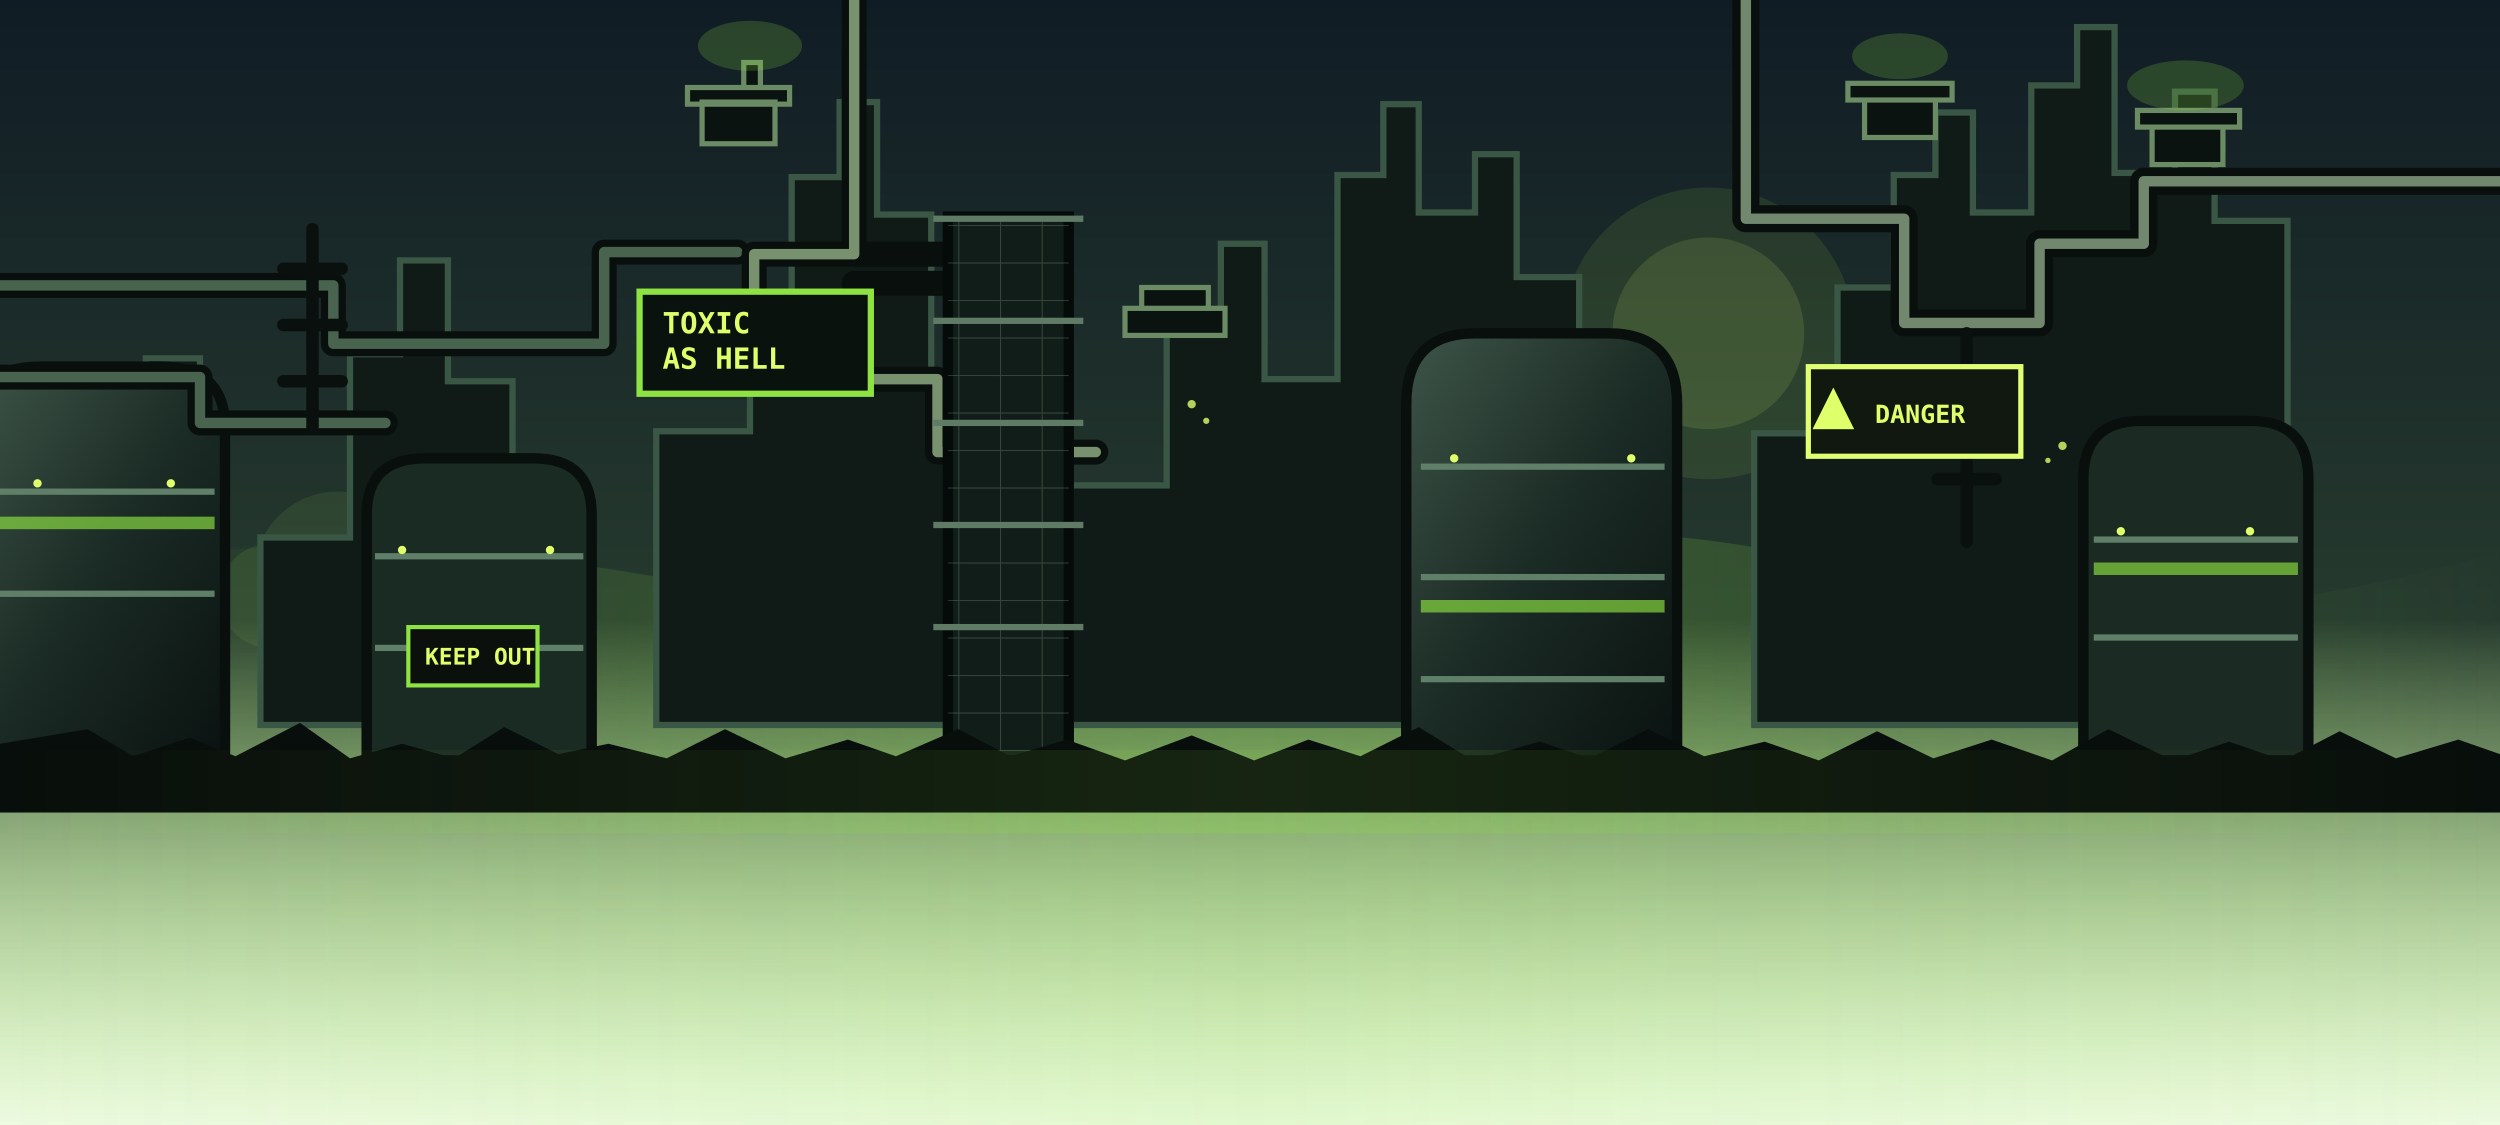
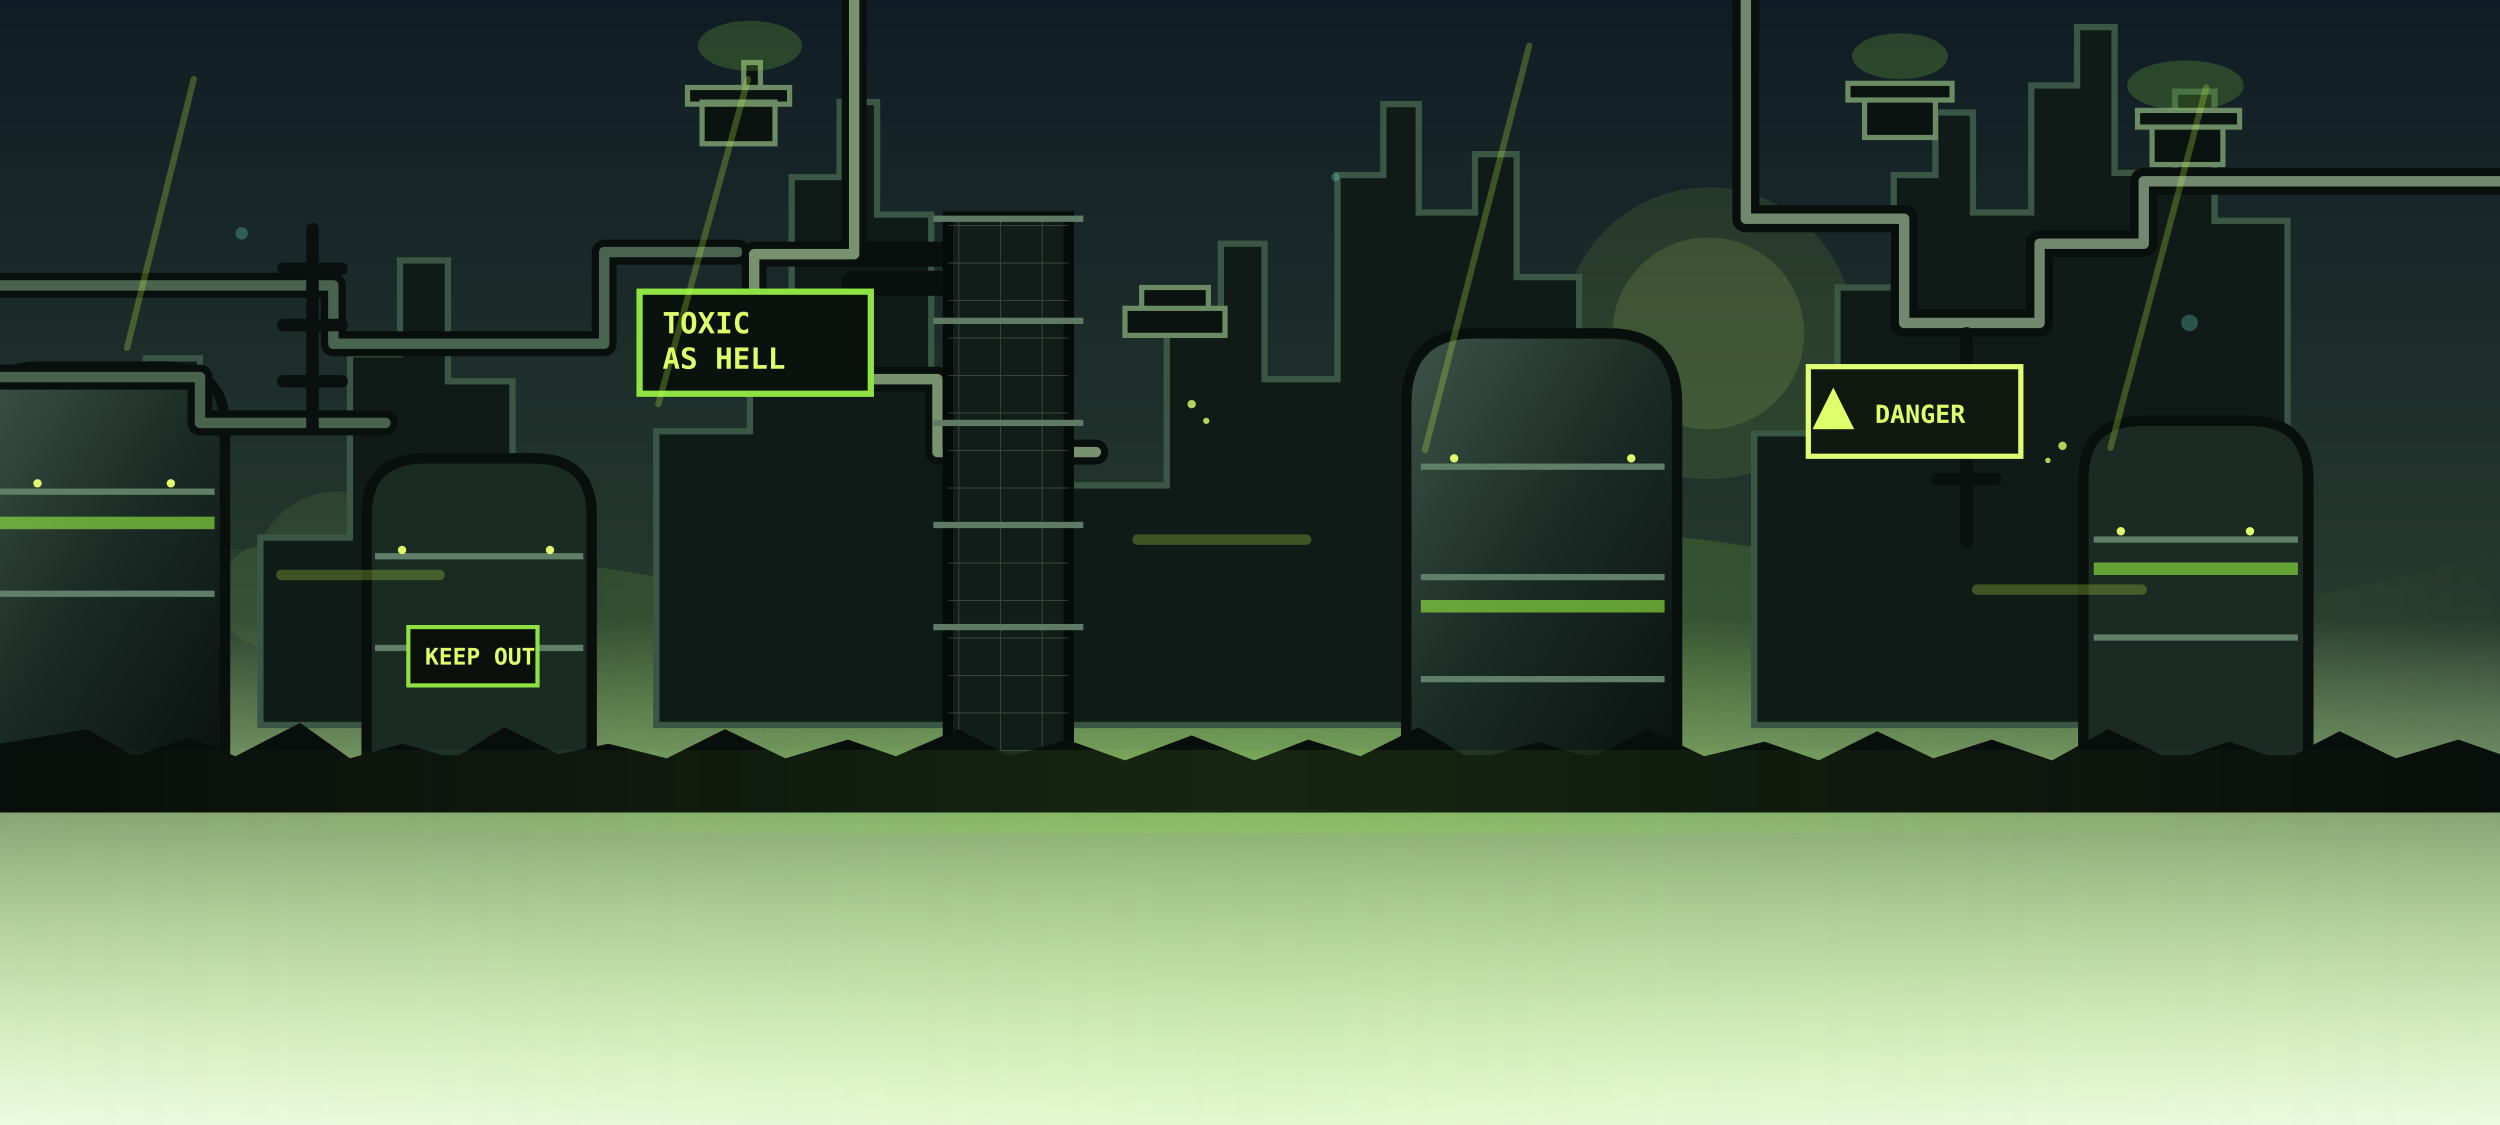
- <svg xmlns="http://www.w3.org/2000/svg" viewBox="0 0 1200 540">
+ <svg xmlns="http://www.w3.org/2000/svg" viewBox="0 0 1200 540" role="img" aria-labelledby="title desc">
  <defs>
    <linearGradient id="sky" x1="0" y1="0" x2="0" y2="1">
      <stop stop-color="#101c25" />
      <stop offset=".55" stop-color="#263a2e" />
      <stop offset="1" stop-color="#8ee342" stop-opacity=".16" />
    </linearGradient>
    <linearGradient id="steel" x1="0" y1="0" x2="1" y2="1">
      <stop stop-color="#3e5548" />
      <stop offset=".5" stop-color="#1b2b25" />
      <stop offset="1" stop-color="#0a1210" />
    </linearGradient>
    <linearGradient id="acid" x1="0" y1="0" x2="0" y2="1">
      <stop stop-color="#dfff6b" />
      <stop offset="1" stop-color="#7bca2c" stop-opacity=".1" />
    </linearGradient>
    <linearGradient id="fog" x1="0" y1="0" x2="1" y2="0">
      <stop stop-color="#8ee342" stop-opacity="0" />
      <stop offset=".5" stop-color="#8ee342" stop-opacity=".24" />
      <stop offset="1" stop-color="#8ee342" stop-opacity="0" />
    </linearGradient>
    <pattern id="grate" width="20" height="18" patternUnits="userSpaceOnUse">
      <path d="M0 0h20M0 0v18" fill="none" stroke="#9eb4a1" stroke-width="1" opacity=".25" />
    </pattern>
  </defs>
  <rect width="1200" height="540" fill="url(#sky)" />
  <circle cx="820" cy="160" r="70" fill="#b9ff53" opacity=".09" />
  <circle cx="820" cy="160" r="46" fill="#dfff6b" opacity=".12" />
  <path d="M0 275Q160 250 310 276T620 270T900 277T1200 265V400H0Z" fill="url(#fog)" />
  <g fill="#9cdb58" opacity=".1">
    <circle cx="130" cy="286" r="25" />
    <circle cx="162" cy="276" r="40" />
    <circle cx="196" cy="288" r="22" />
    <circle cx="707" cy="294" r="27" />
    <circle cx="743" cy="280" r="44" />
    <circle cx="781" cy="291" r="23" />
  </g>
  <g fill="#101b18" stroke="#3a5745" stroke-width="3">
    <path d="M0 348V220h70v-48h26v176z" />
    <path d="M125 348V258h43v-88h24v-45h23v58h31v165z" />
    <path d="M315 348V207h45v-44h20v-78h23v-36h18v54h26v104h25v141z" />
    <path d="M514 348V233h46v-73h26v-43h21v65h35v-98h22v-34h17v52h27v-28h20v59h30v215z" />
    <path d="M842 348V208h40v-70h27v-54h20v-30h18v48h28v-61h22v-28h18v70h29v-39h19v62h35v242z" />
  </g>
  <g fill="#0b1311" stroke="#6a8b63" stroke-width="2.5">
    <path d="M337 49h35v20h-35zM330 42h49v8h-49zM357 30h8v12h-8z" />
    <path d="M540 148h48v13h-48zM548 138h32v10h-32z" />
    <path d="M895 48h34v18h-34zM887 40h50v8h-50z" />
    <path d="M1033 61h34v18h-34zM1026 53h49v8h-49z" />
  </g>
  <g fill="#8ee342" opacity=".2">
    <ellipse cx="360" cy="22" rx="25" ry="12" />
    <ellipse cx="912" cy="27" rx="23" ry="11" />
    <ellipse cx="1049" cy="41" rx="28" ry="12" />
  </g>
  <g stroke="#080f0c" stroke-width="5" stroke-linejoin="round">
    <path d="M-12 365V205q0-29 31-29h58q31 0 31 29v160z" fill="url(#steel)" />
    <path d="M176 365V247q0-27 28-27h52q28 0 28 27v118z" fill="#1a2b23" />
    <path d="M675 365V194q0-34 33-34h64q33 0 33 34v171z" fill="url(#steel)" />
    <path d="M1000 365V230q0-28 28-28h52q28 0 28 28v135z" fill="#1b2a22" />
  </g>
  <g fill="none" stroke-width="3">
    <path d="M-4 236h107M-4 285h107M180 267h100M180 311h100M682 224h117M682 277h117M682 326h117M1005 259h98M1005 306h98" stroke="#607f69" />
    <path d="M-4 251h107M682 291h117M1005 273h98" stroke="#8ee342" stroke-width="6" opacity=".65" />
  </g>
  <g fill="#dfff6b">
    <circle cx="18" cy="232" r="2" />
    <circle cx="82" cy="232" r="2" />
    <circle cx="193" cy="264" r="2" />
    <circle cx="264" cy="264" r="2" />
    <circle cx="698" cy="220" r="2" />
    <circle cx="783" cy="220" r="2" />
    <circle cx="1018" cy="255" r="2" />
    <circle cx="1080" cy="255" r="2" />
  </g>
  <g fill="none" stroke-linecap="round" stroke-linejoin="round">
    <path d="M0 137h160v28h130v-44h64m-354 60h96v22h89" stroke="#090f0c" stroke-width="12" />
    <path d="M0 137h160v28h130v-44h64m-354 60h96v22h89" stroke="#49644e" stroke-width="5" />
    <path d="M410 0v122h-48v60h88v35h76m-116-95h42m-42 14h42" stroke="#090f0c" stroke-width="12" />
    <path d="M410 0v122h-48v60h88v35h76" stroke="#78916e" stroke-width="5" />
    <path d="M838 0v105h76v50h65v-38h50v-30h171" stroke="#090f0c" stroke-width="13" />
    <path d="M838 0v105h76v50h65v-38h50v-30h171" stroke="#71876e" stroke-width="5" />
    <path d="M150 110v95m-14-76h28m-28 27h28m-28 27h28M944 160v100m-14-80h28m-28 25h28m-28 25h28" stroke="#0a100d" stroke-width="6" />
  </g>
  <path d="M455 104h58v261h-58z" fill="#111d18" stroke="#050b09" stroke-width="5" />
  <path d="M455 104h58v261h-58z" fill="url(#grate)" />
  <path d="M448 105h72m-72 49h72m-72 49h72m-72 49h72m-72 49h72" stroke="#607b65" stroke-width="3" />
  <path d="M307 140h111v49H307z" fill="#0a120d" stroke="#8ee342" stroke-width="3" />
  <text x="318" y="160" fill="#dfff6b" font-family="monospace" font-size="14" font-weight="900">TOXIC</text>
  <text x="318" y="177" fill="#dfff6b" font-family="monospace" font-size="14" font-weight="900">AS HELL</text>
  <path d="M868 176h102v43H868z" fill="#101810" stroke="#e0ff72" stroke-width="2.5" />
  <path d="m880 186 10 20h-20z" fill="#dfff6b" />
  <text x="900" y="203" fill="#dfff6b" font-family="monospace" font-size="12" font-weight="900">DANGER</text>
  <path d="M196 301h62v28h-62z" fill="#0b100d" stroke="#8ee342" stroke-width="2" />
  <text x="204" y="319" fill="#dfff6b" font-family="monospace" font-size="11" font-weight="900">KEEP OUT</text>
  <g fill="#dfff6b" opacity=".8">
    <circle cx="572" cy="194" r="2" />
    <circle cx="579" cy="202" r="1.5" />
    <circle cx="990" cy="214" r="2" />
    <circle cx="983" cy="221" r="1.3" />
  </g>
  <path d="M0 357 42 350 64 363 91 354 113 363 144 347 168 364 193 357 218 364 242 349 268 362 292 357 320 364 348 350 377 364 407 355 430 363 460 350 485 363 512 355 540 365 572 353 602 365 628 355 653 363 681 349 707 365 739 356 763 364 791 350 818 363 847 356 873 365 901 351 928 364 956 355 985 365 1012 350 1043 365 1070 356 1096 365 1123 351 1150 364 1180 355 1200 362V390H0Z" fill="#080e0b" />
  <rect y="360" width="1200" height="180" fill="url(#fog)" opacity=".45" />
+   <g id="cinematic-neon-finishing">
+     <g opacity=".25" stroke="#c6ff45" stroke-linecap="round">
+       <path d="M93 38 61 167m298-129-43 156m418-172-50 194m375-174-46 173" stroke-width="3" />
+       <path d="M135 276h76m335-17h81m322 24h79" stroke-width="5" />
+     </g>
+     <g opacity=".25" fill="#79ffe7">
+       <circle cx="116" cy="112" r="3" />
+       <circle cx="641" cy="85" r="2" />
+       <circle cx="1051" cy="155" r="4" />
+     </g>
+   </g>
</svg>
